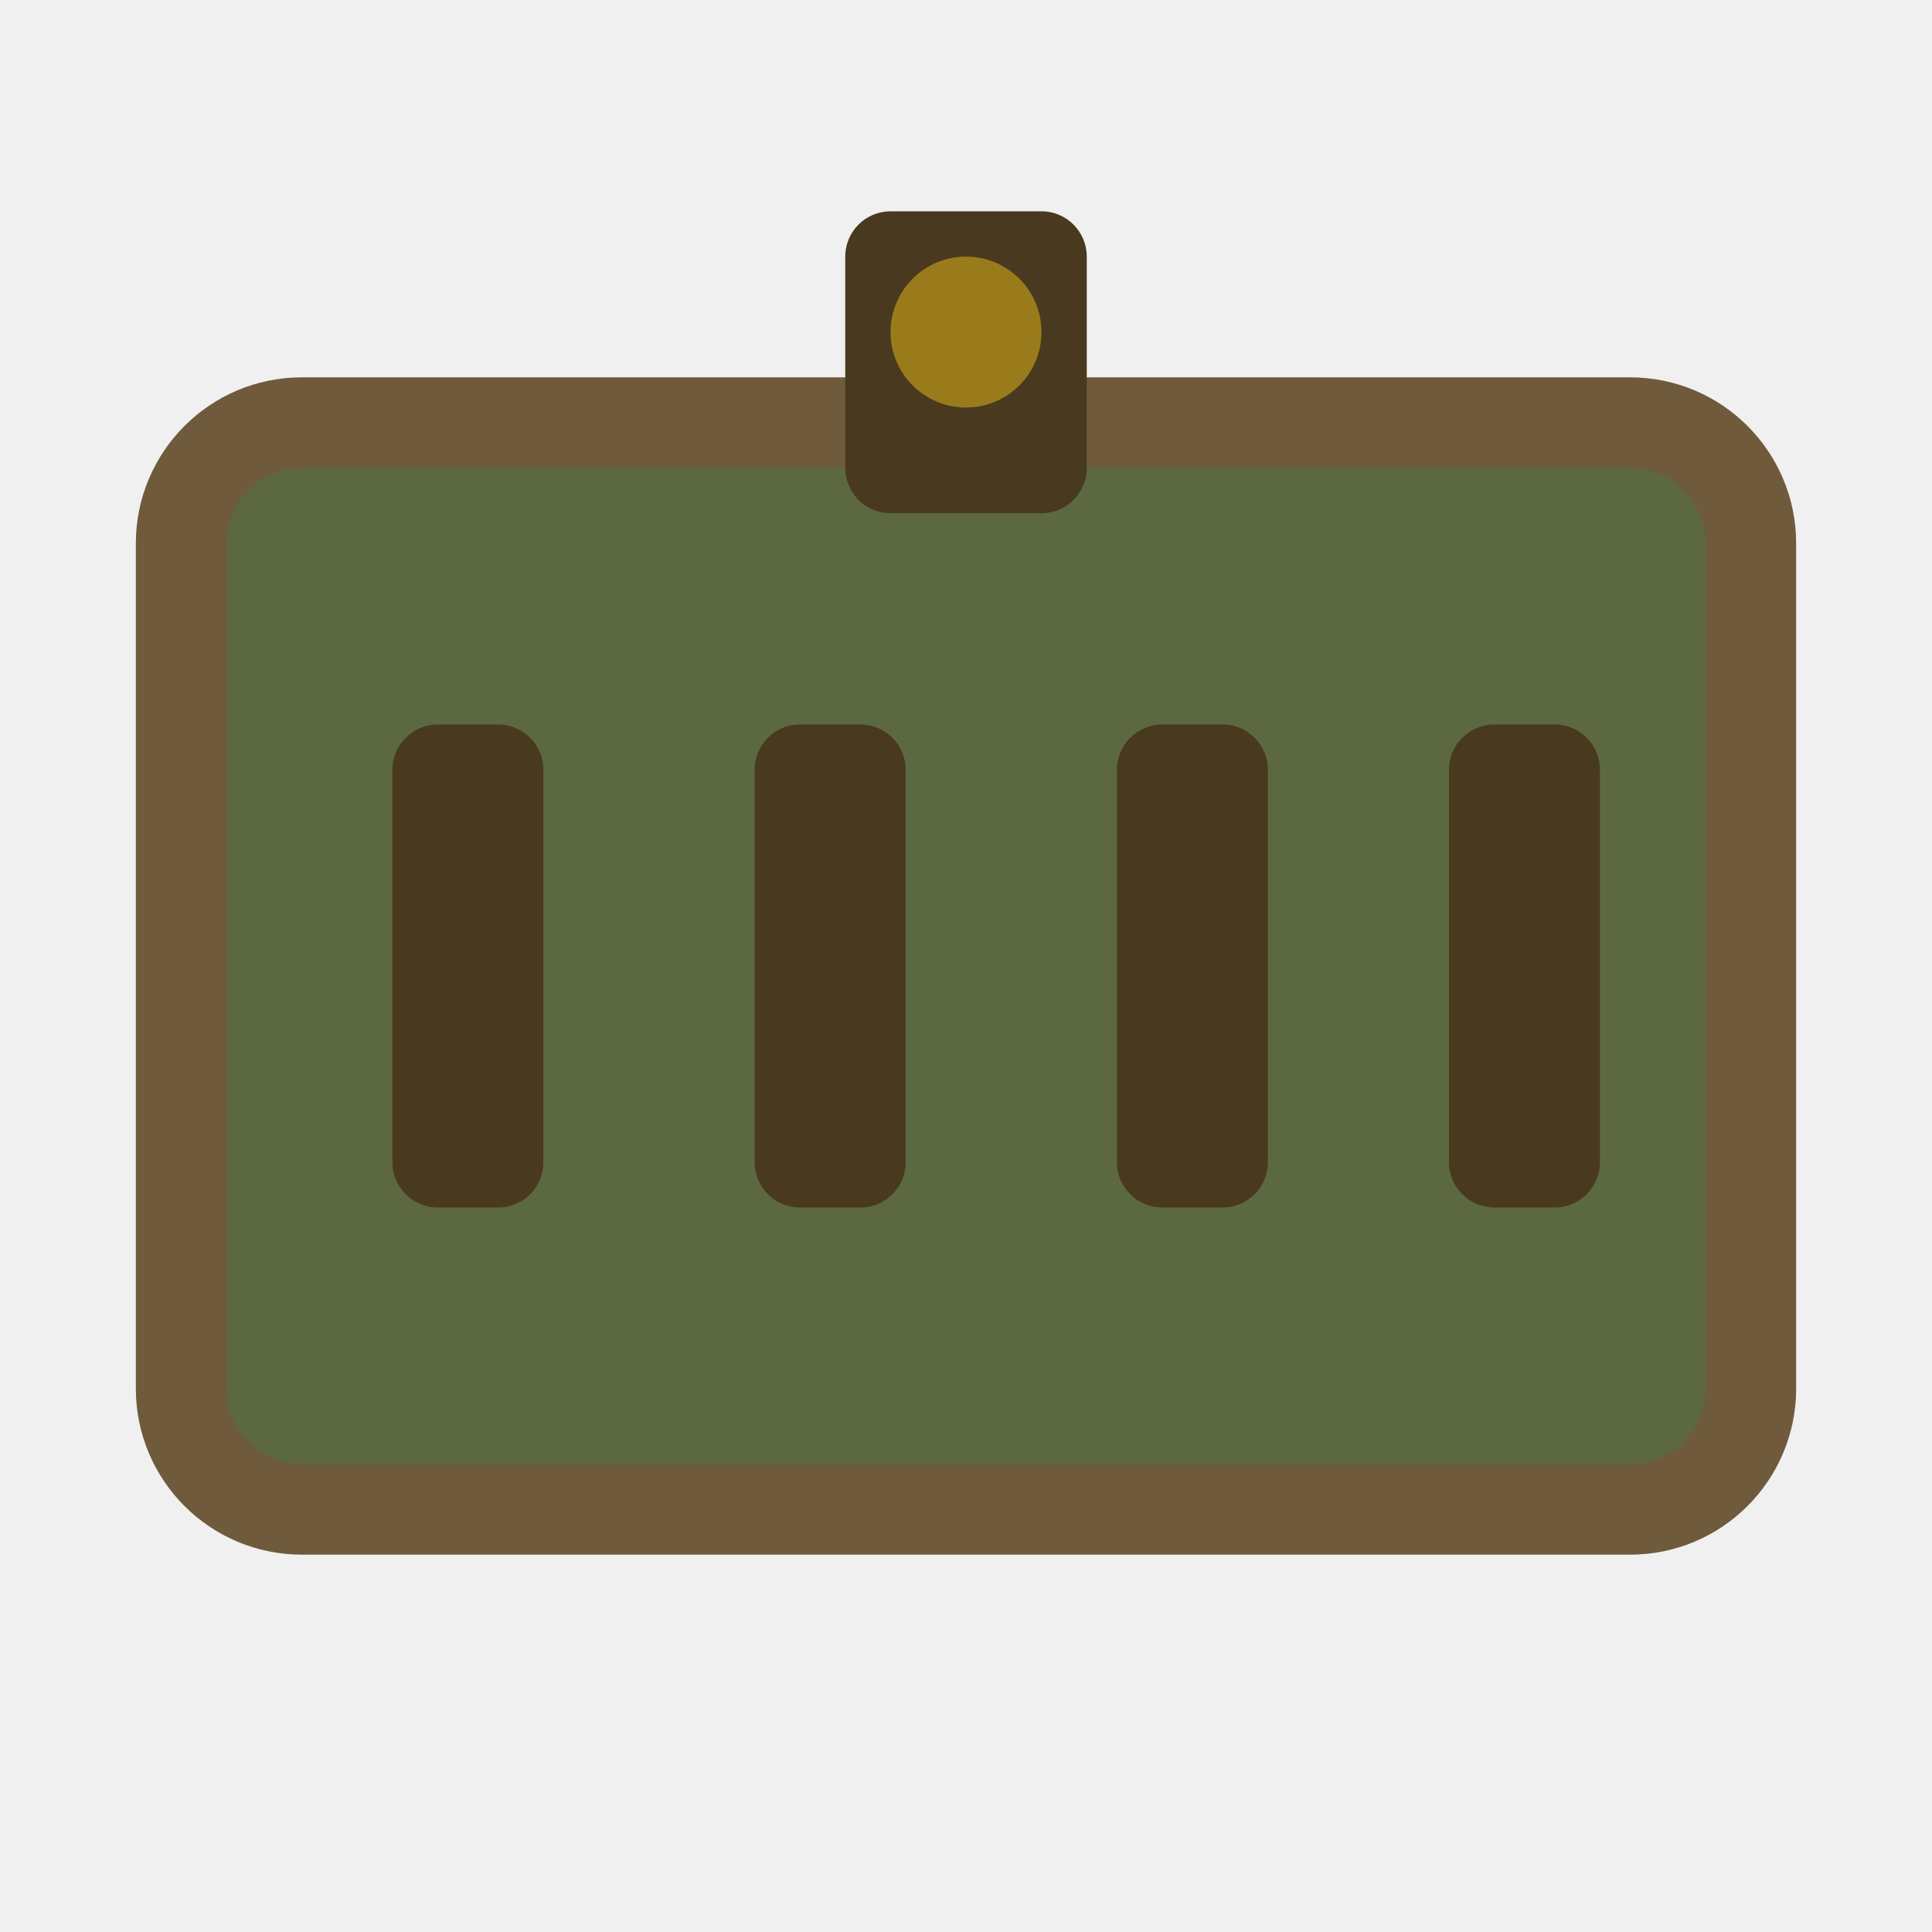
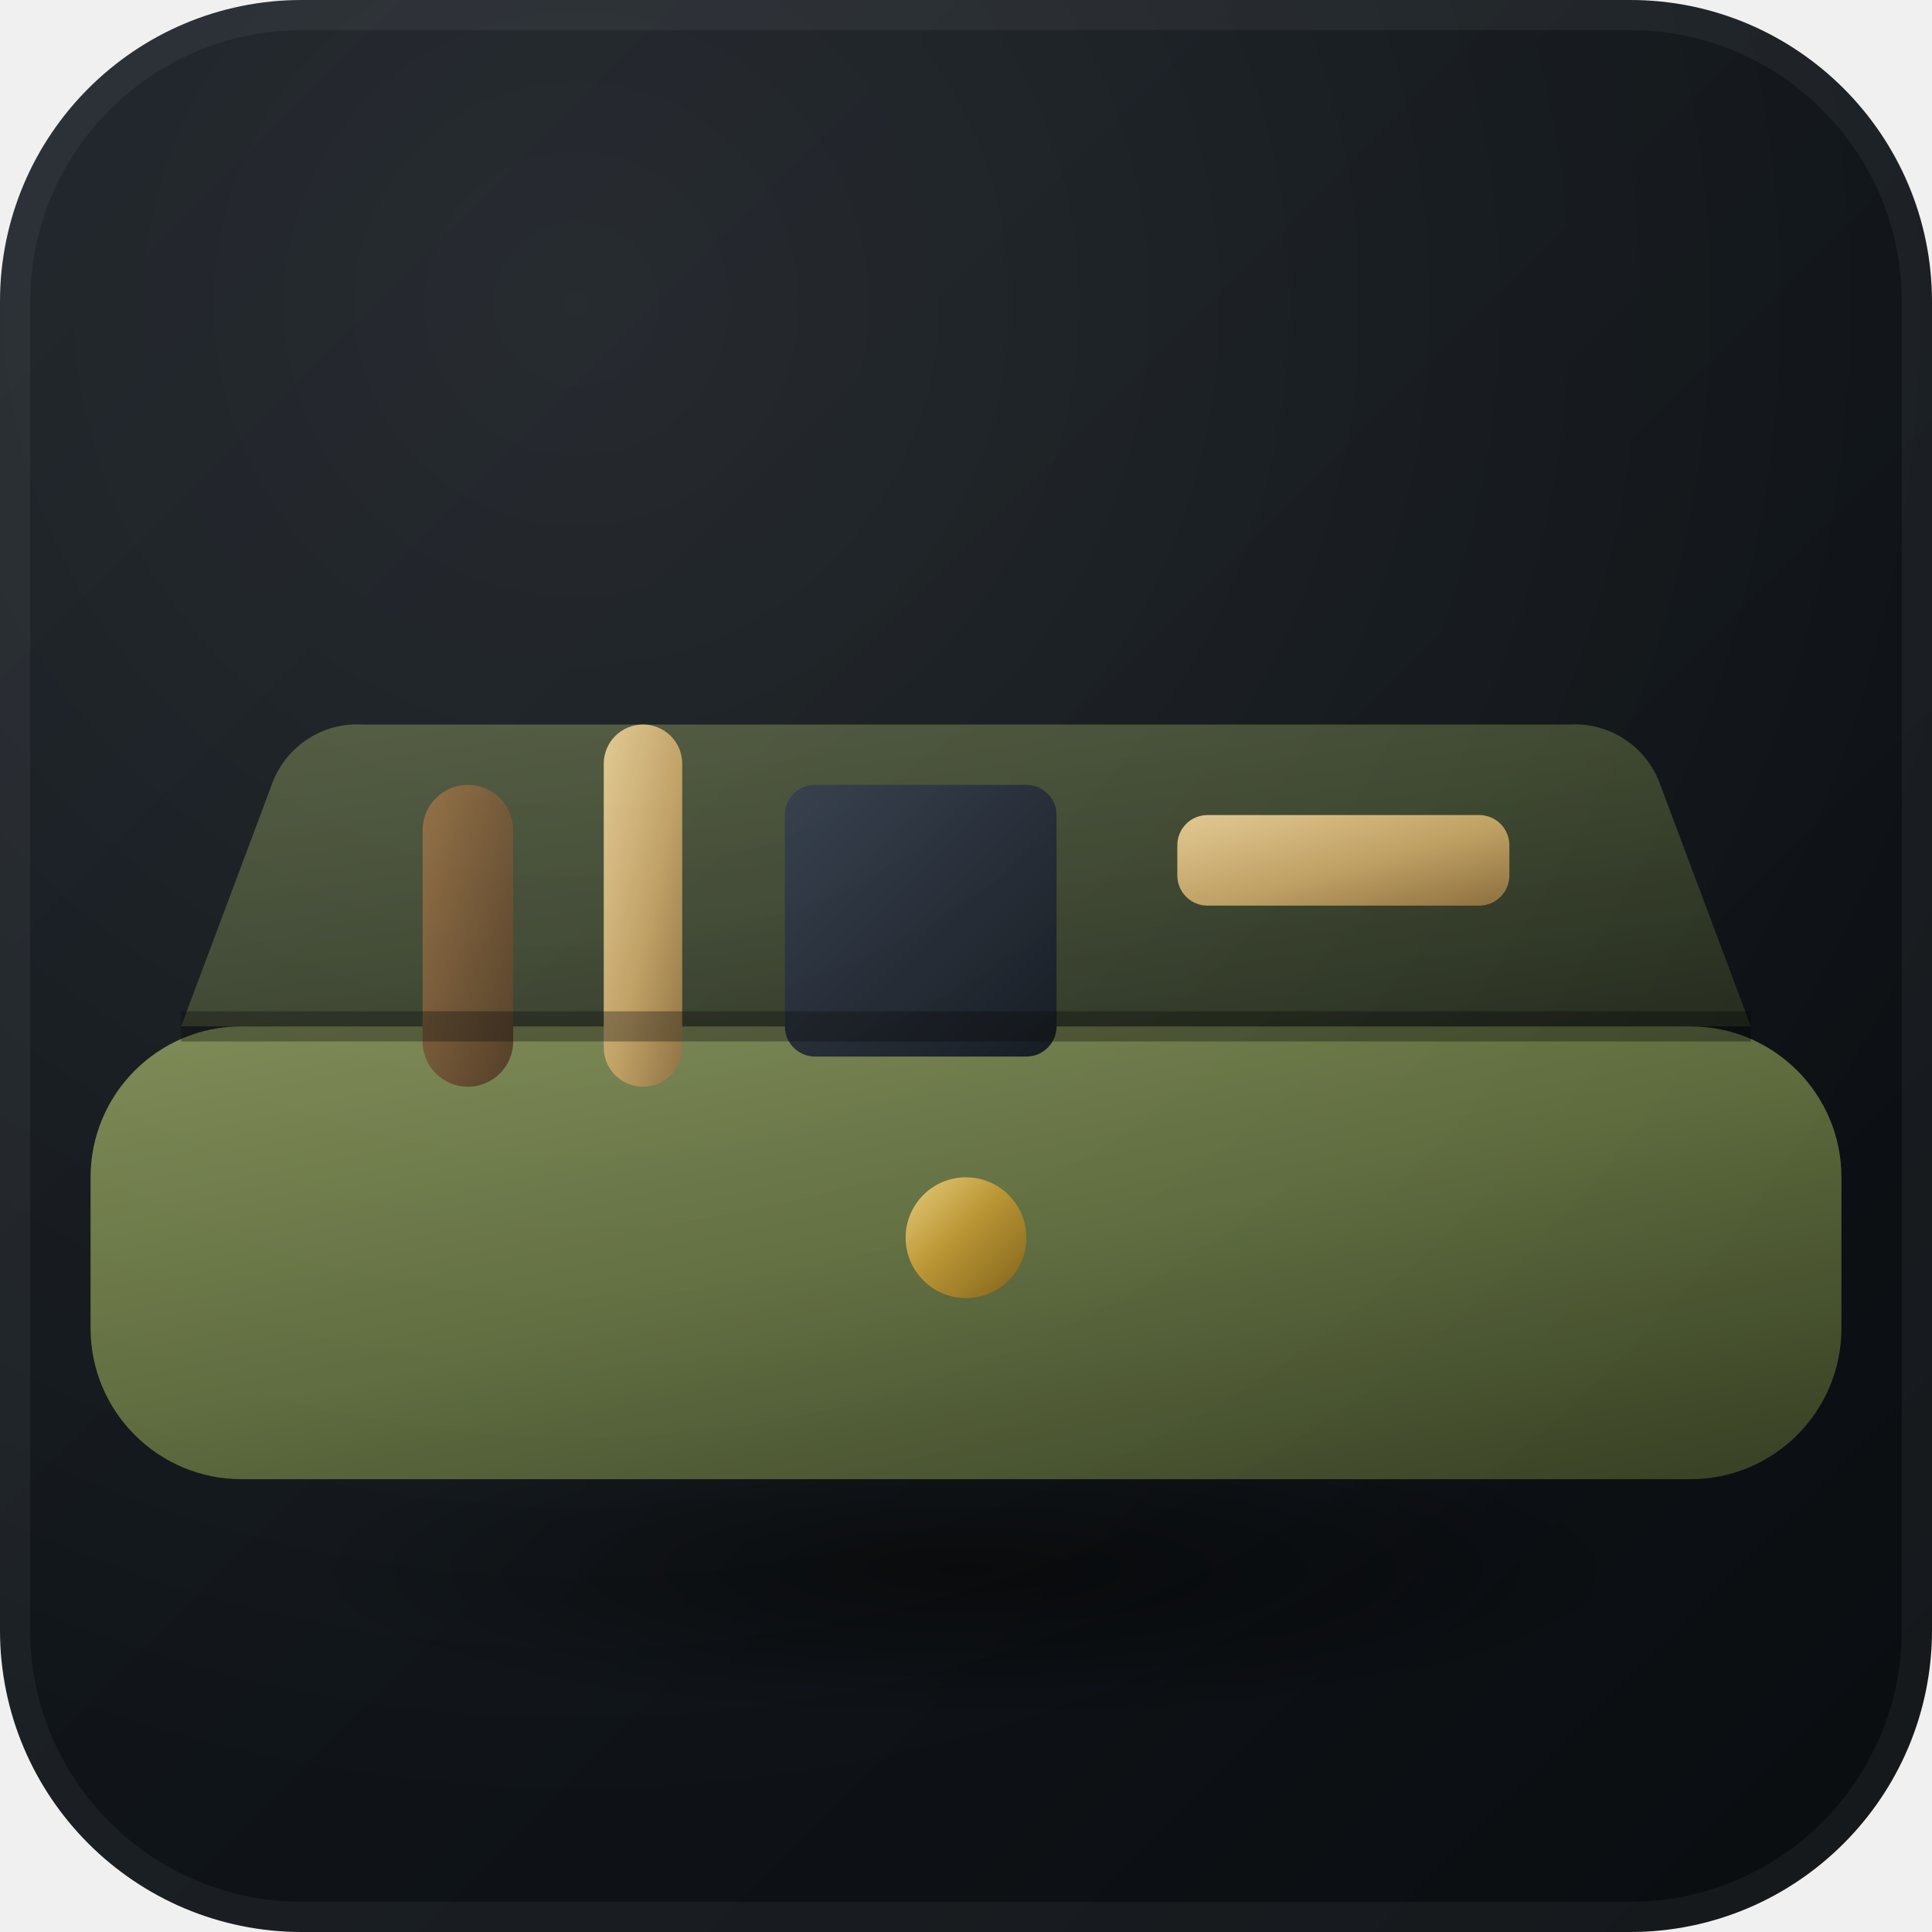
- <svg xmlns="http://www.w3.org/2000/svg" viewBox="0 0 128 128" width="128" height="128" fill="none">
-   <rect x="12" y="28" width="104" height="72" rx="8" fill="#5c6840" />
-   <rect x="12" y="28" width="104" height="72" rx="8" stroke="#6f5a3c" stroke-width="6" />
-   <rect x="56" y="14" width="16" height="20" rx="3" fill="#48391f" />
-   <circle cx="64" cy="22" r="5" fill="#9a7b1c" />
-   <rect x="26" y="48" width="10" height="32" rx="3" fill="#48391f" />
-   <rect x="50" y="48" width="10" height="32" rx="3" fill="#48391f" />
-   <rect x="74" y="48" width="10" height="32" rx="3" fill="#48391f" />
-   <rect x="96" y="48" width="10" height="32" rx="3" fill="#48391f" />
+ <svg xmlns="http://www.w3.org/2000/svg" viewBox="0 0 64 64" width="64" height="64" role="img" aria-label="trousse-ouverte">
+   <defs>
+     <linearGradient id="plaque" x1="0" y1="0" x2="1" y2="1">
+       <stop offset="0" stop-color="#151b21" />
+       <stop offset="1" stop-color="#0a0d10" />
+     </linearGradient>
+     <radialGradient id="lum" cx="30%" cy="16%" r="78%">
+       <stop offset="0" stop-color="#ffffff" stop-opacity=".085" />
+       <stop offset="1" stop-color="#ffffff" stop-opacity="0" />
+     </radialGradient>
+     <radialGradient id="sol" cx="50%" cy="50%" r="50%">
+       <stop offset="0" stop-color="#000" stop-opacity=".55" />
+       <stop offset="1" stop-color="#000" stop-opacity="0" />
+     </radialGradient>
+     <linearGradient id="toile" x1=".1" y1="0" x2=".9" y2="1">
+       <stop offset="0" stop-color="#78854f" />
+       <stop offset=".5" stop-color="#5c6a3c" />
+       <stop offset="1" stop-color="#3a4326" />
+     </linearGradient>
+     <linearGradient id="laiton" x1="0" y1="0" x2="1" y2="1">
+       <stop offset="0" stop-color="#e6cb78" />
+       <stop offset=".45" stop-color="#b9932f" />
+       <stop offset="1" stop-color="#7d5f15" />
+     </linearGradient>
+     <linearGradient id="bois" x1="0" y1="0" x2="1" y2="1">
+       <stop offset="0" stop-color="#e0c68d" />
+       <stop offset=".55" stop-color="#bd9d5f" />
+       <stop offset="1" stop-color="#8a6c3a" />
+     </linearGradient>
+     <linearGradient id="boisSombre" x1="0" y1="0" x2="1" y2="1">
+       <stop offset="0" stop-color="#8d6a3d" />
+       <stop offset="1" stop-color="#4d3720" />
+     </linearGradient>
+     <linearGradient id="encre" x1="0" y1="0" x2="1" y2="1">
+       <stop offset="0" stop-color="#2c3644" />
+       <stop offset="1" stop-color="#0f151c" />
+     </linearGradient>
+   </defs>
+   <rect width="64" height="64" rx="10" fill="url(#plaque)" />
+   <ellipse cx="32" cy="52" rx="22" ry="5" fill="url(#sol)" />
+   <path d="M8 34h48a5 5 0 0 1 5 5v5a5 5 0 0 1-5 5H8a5 5 0 0 1-5-5v-5a5 5 0 0 1 5-5z" fill="url(#toile)" />
+   <path d="M6 34h52l-3-8a3 3 0 0 0-3-2H12a3 3 0 0 0-3 2z" fill="url(#toile)" opacity=".55" />
+   <rect x="14" y="26" width="3" height="10" rx="1.5" fill="url(#boisSombre)" />
+   <rect x="20" y="24" width="2.6" height="12" rx="1.3" fill="url(#bois)" />
+   <rect x="26" y="26" width="9" height="9" rx="1" fill="url(#encre)" />
+   <rect x="39" y="27" width="11" height="3" rx="1" fill="url(#bois)" />
+   <path d="M6 34h52" fill="none" stroke="#000" stroke-opacity=".34" stroke-width="1" />
+   <circle cx="32" cy="41" r="2" fill="url(#laiton)" />
+   <rect width="64" height="64" rx="10" fill="url(#lum)" />
+   <rect x=".5" y=".5" width="63" height="63" rx="9.5" fill="none" stroke="#fff" stroke-opacity=".05" />
</svg>
